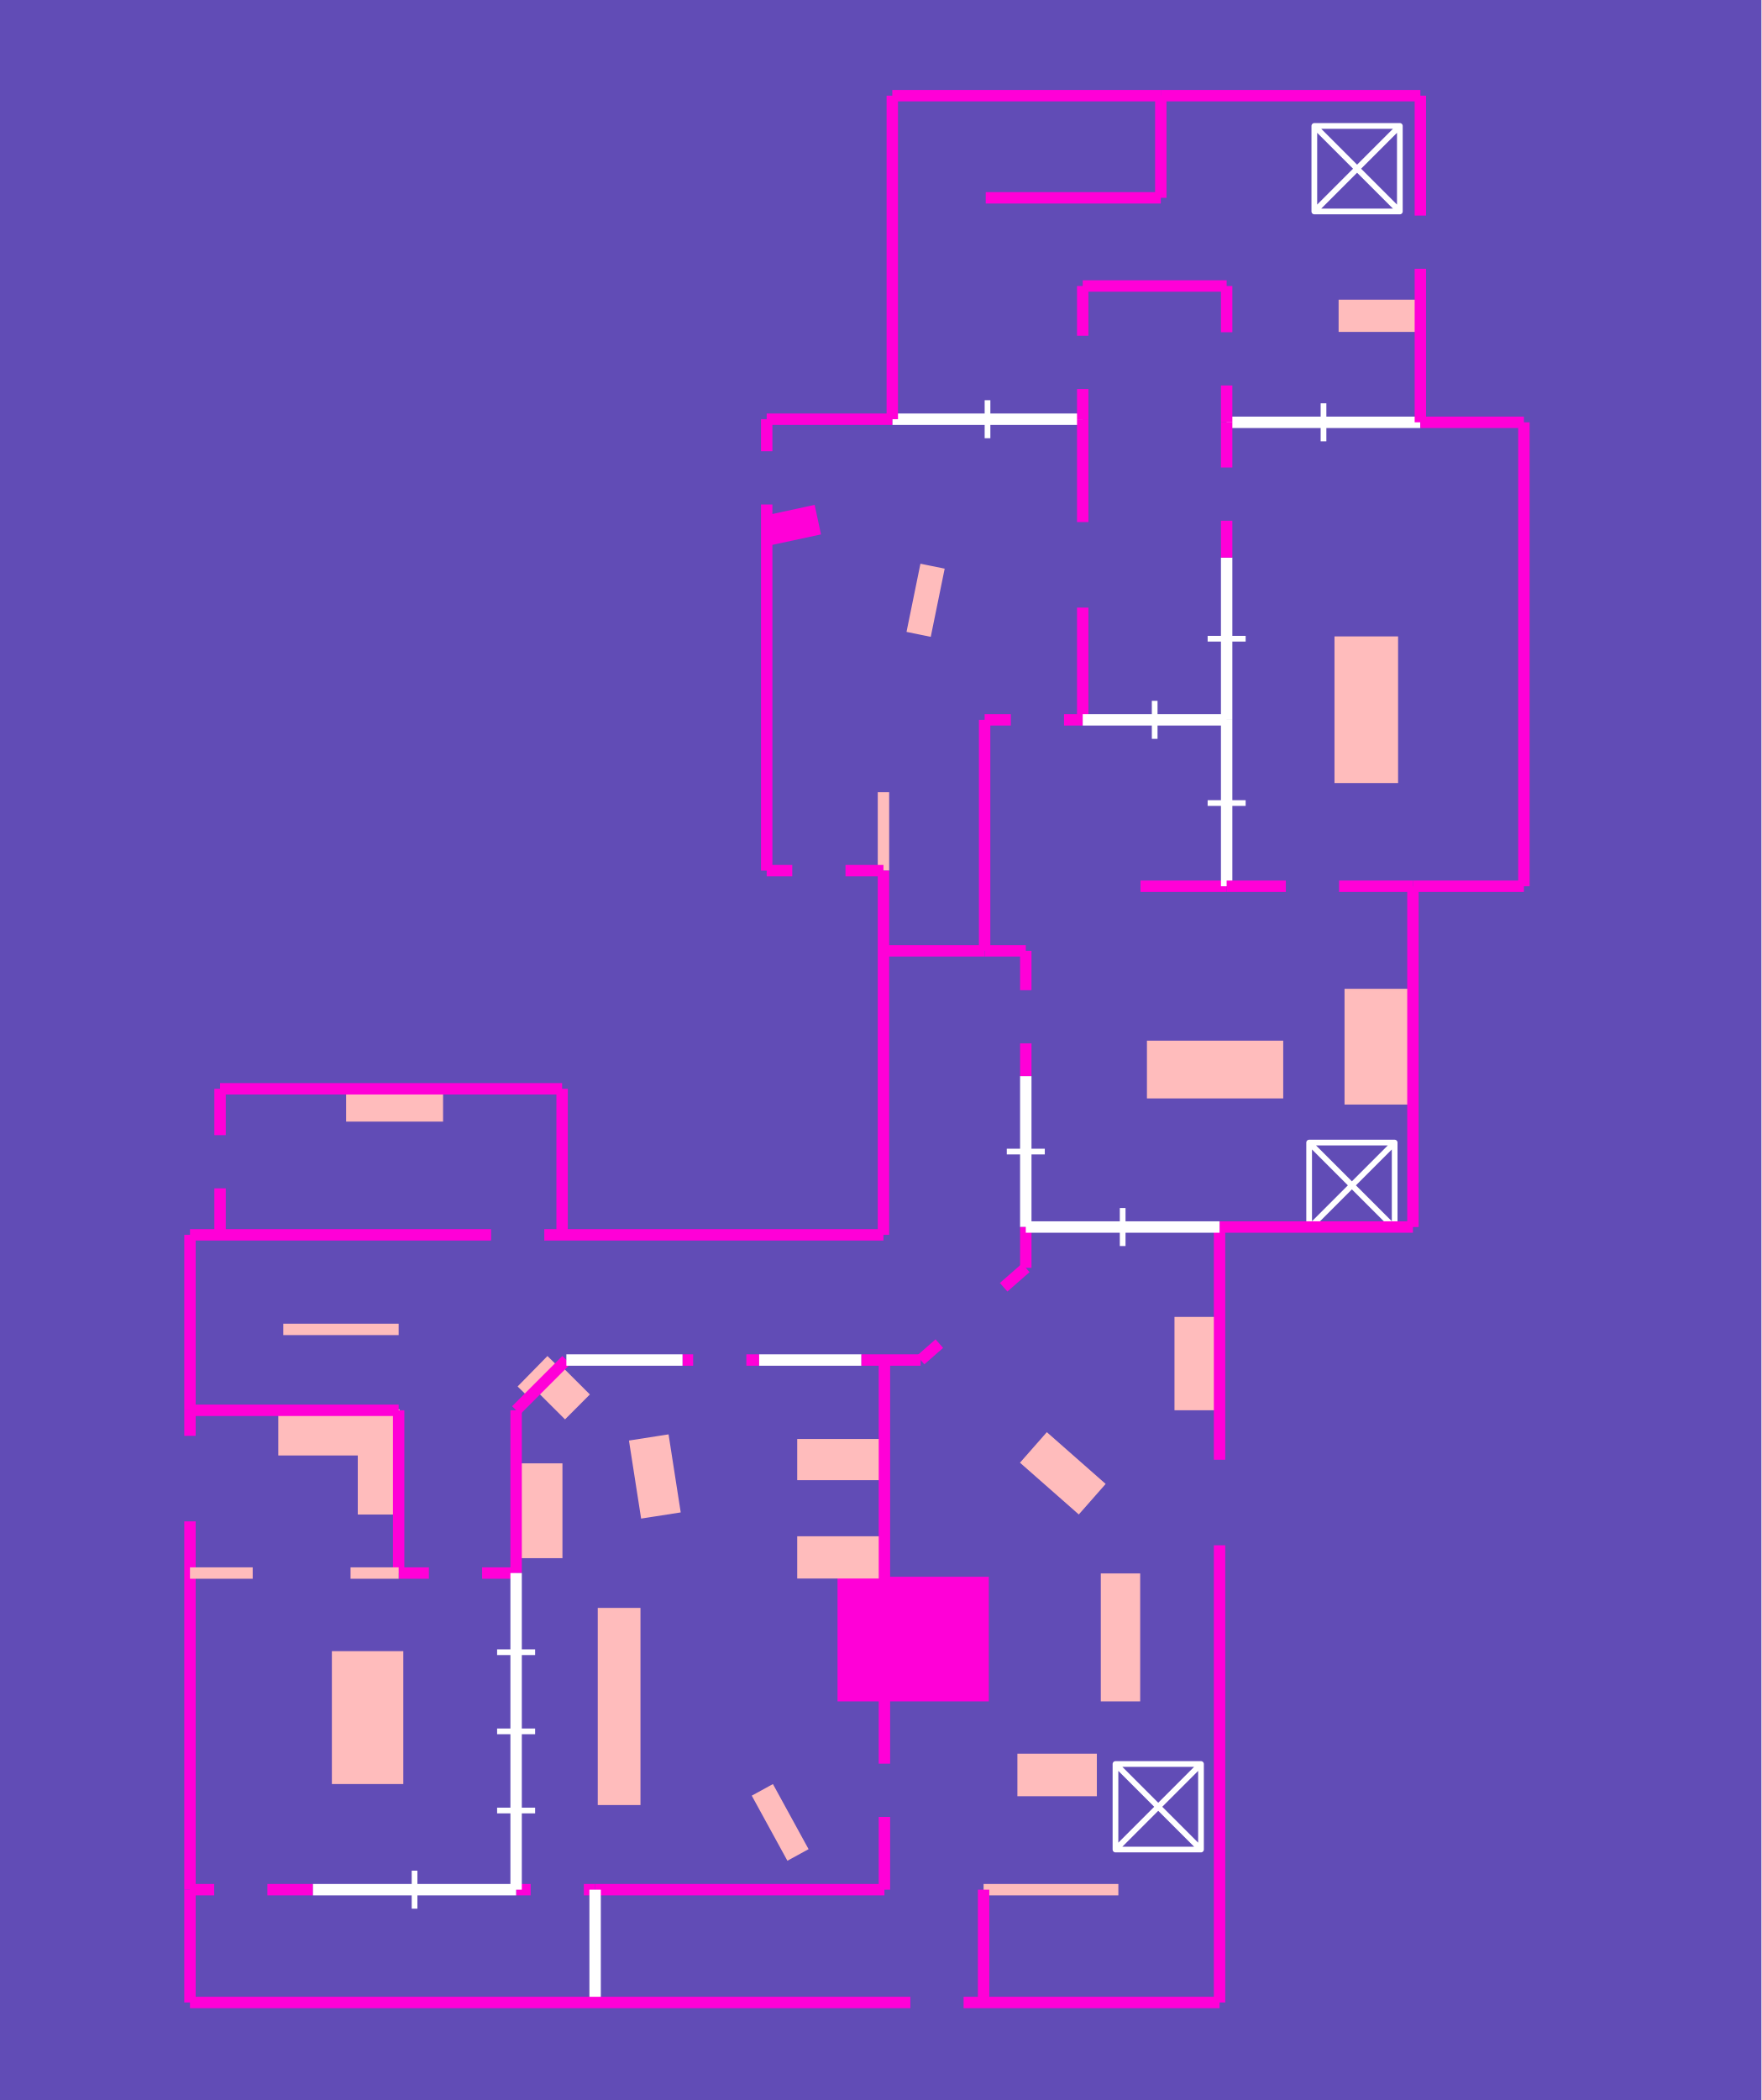
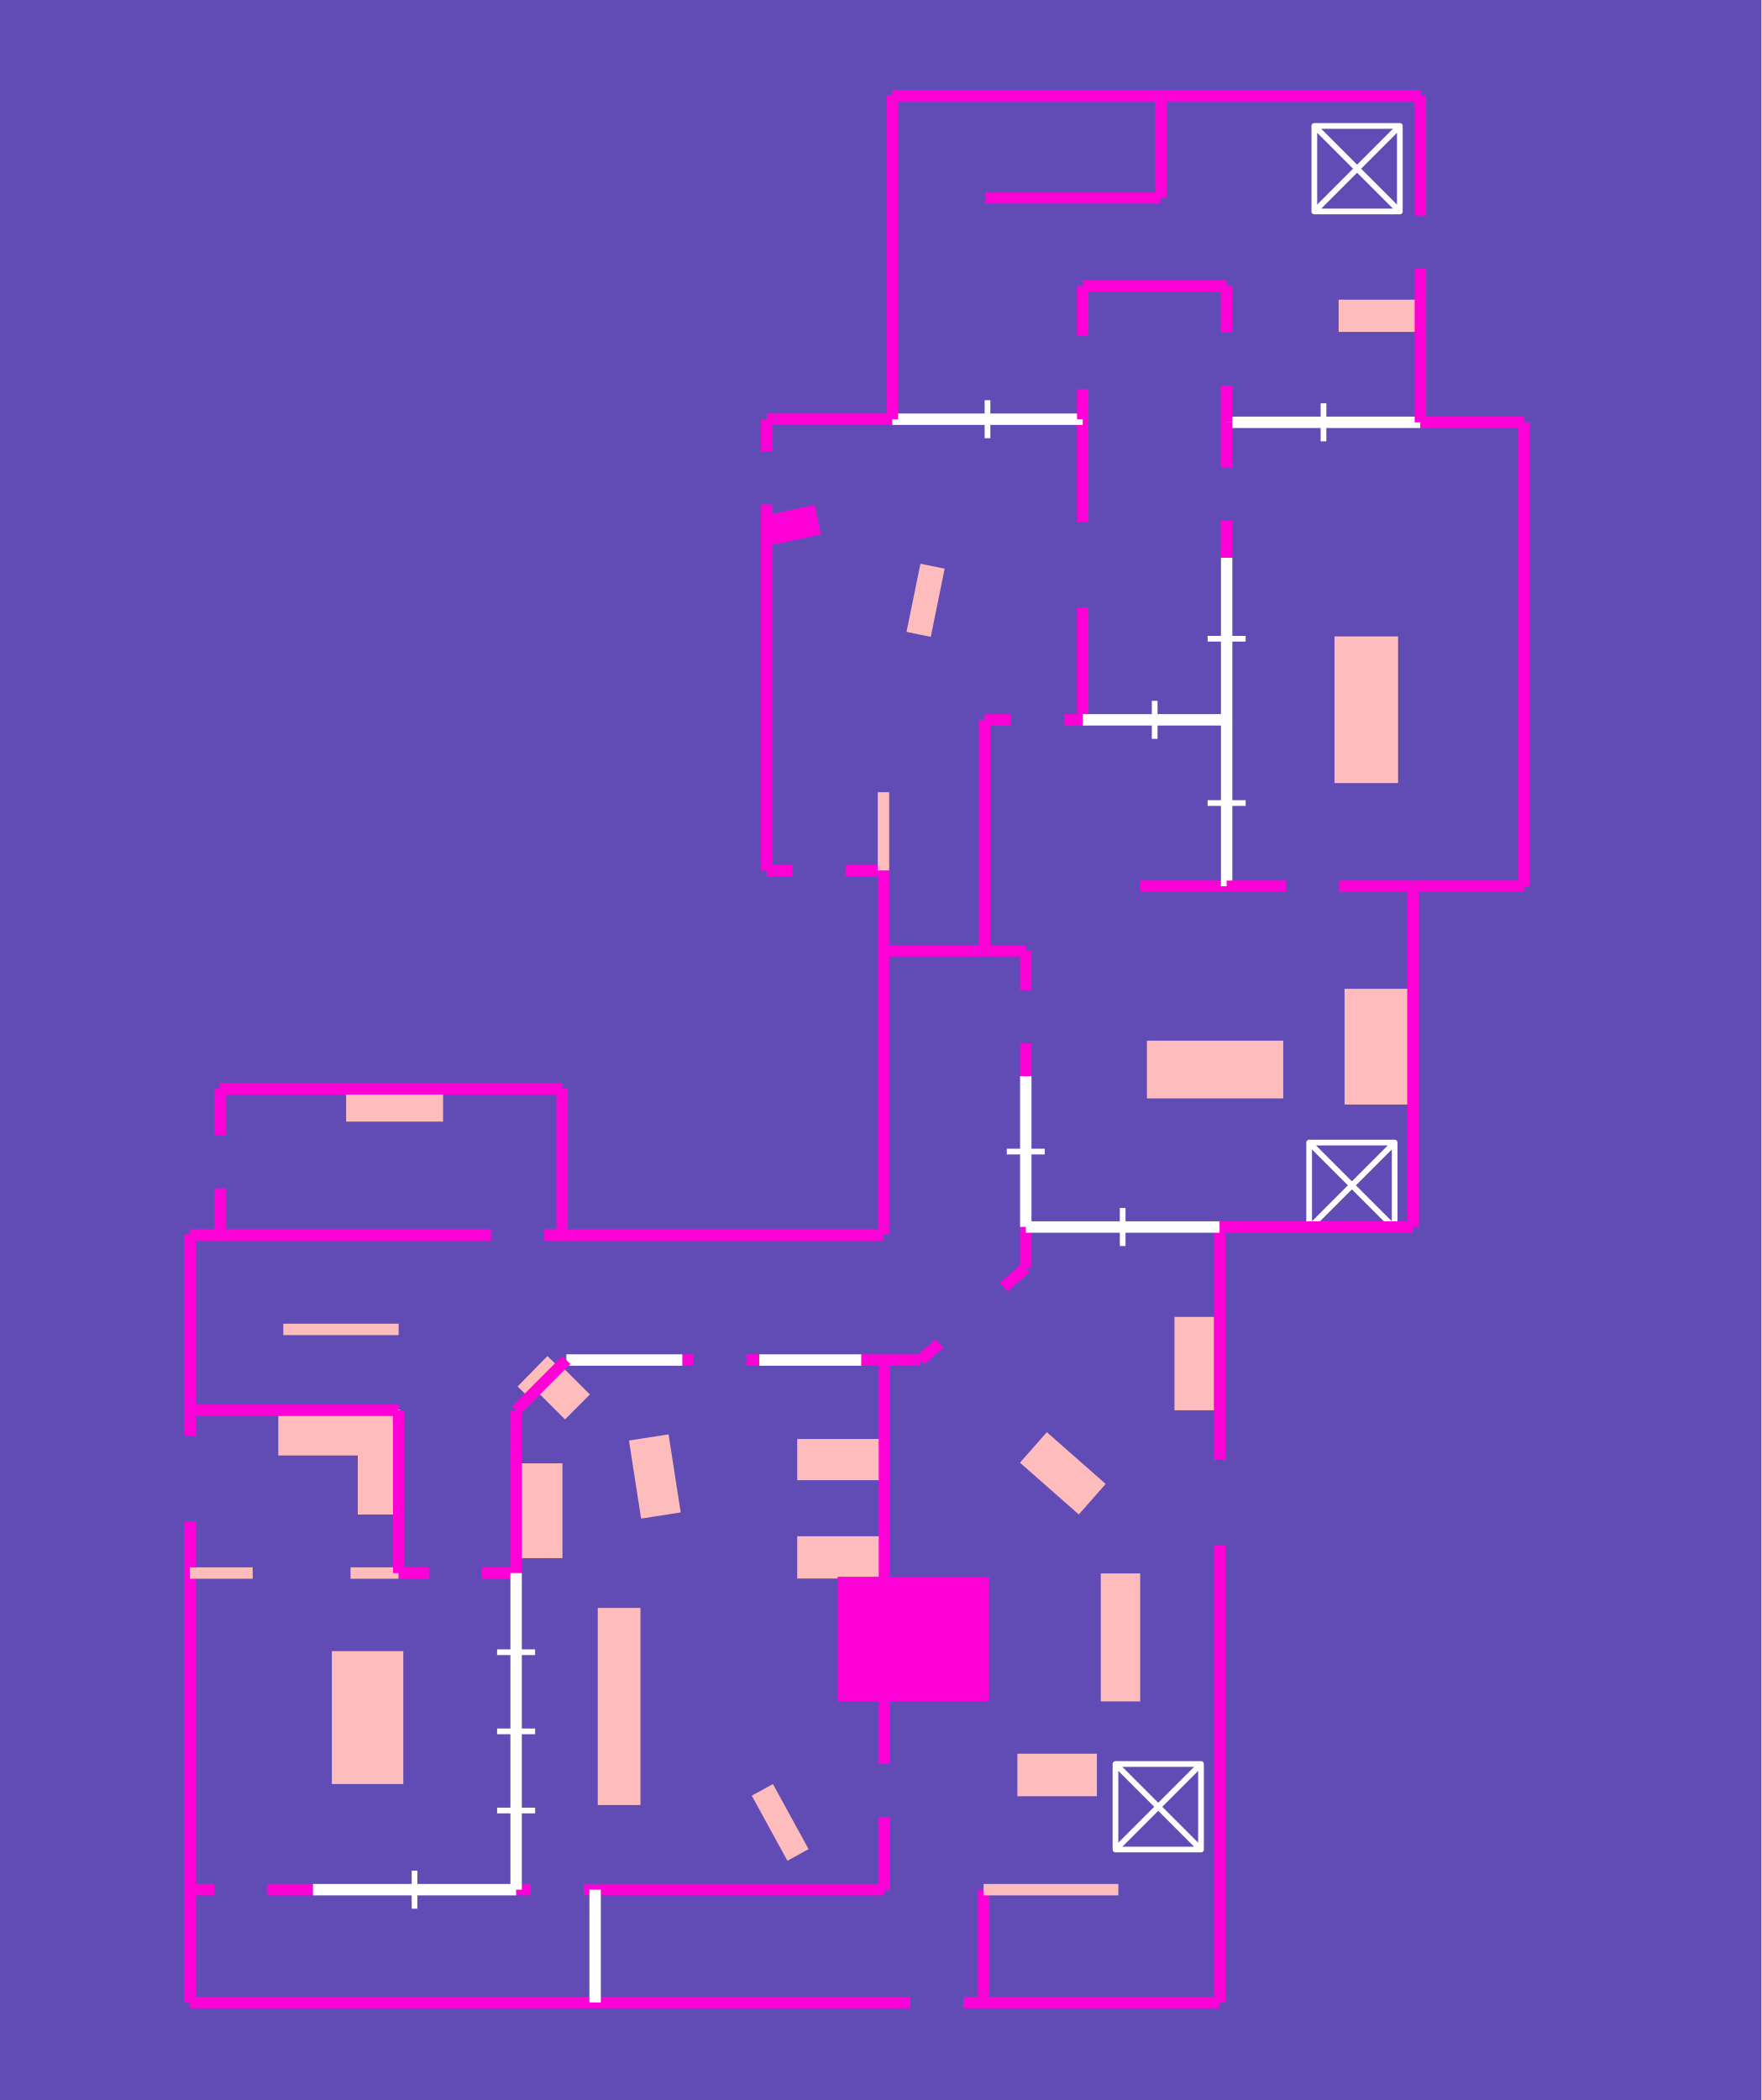
<svg xmlns="http://www.w3.org/2000/svg" viewBox="-335 -450 755 900">
  <rect fill="#614CB6" height="900" width="755" x="-335" y="-450" />
+   <path d="M153.363,-224.705 L137.23,-224.705 L137.23,-278.792 L153.363,-278.792 z" fill="#FFBCBC" stroke="#FFBCBC" stroke-width="0.75" transform="scale(1, -1)" />
+   <path d="M-48.735,-165.156 L-43.637,-197.865 L-59.873,-200.396 L-64.971,-167.687 z" fill="#FFBCBC" stroke="#FFBCBC" stroke-width="0.75" transform="scale(1, -1)" />
+   <path d="M16.474,221.258 L-3.791,216.892 L-6.358,228.805 L13.907,233.172 z" fill="#FF00D7" stroke="#FF00D7" stroke-width="0.75" transform="scale(1, -1)" />
+   <path d="M113.76,-164.312 L138.414,-186.004 L127.395,-198.528 L102.741,-176.836 z" fill="#FFBCBC" stroke="#FFBCBC" stroke-width="0.75" transform="scale(1, -1)" />
+   <path d="M134.791,-319.435 L101.48,-319.435 L101.48,-301.958 L134.791,-301.958 z" fill="#FFBCBC" stroke="#FFBCBC" stroke-width="0.75" transform="scale(1, -1)" />
+   <path d="M59.839,207.968 L69.493,205.996 L63.674,177.512 L54.02,179.484 z" fill="#FFBCBC" stroke="#FFBCBC" stroke-width="0.75" transform="scale(1, -1)" />
+   <path d="M263.912,176.877 L237.405,176.877 L237.405,114.785 L263.912,114.785 z" fill="#FFBCBC" stroke="#FFBCBC" stroke-width="0.75" transform="scale(1, -1)" />
+   <path d="M239.173,321.188 L273.839,321.188 L273.839,308.13 L239.173,308.13 z" fill="#FFBCBC" stroke="#FFBCBC" stroke-width="0.75" transform="scale(1, -1)" />
+   <path d="M-3.834,-315.107 L11.086,-342.349 L2.671,-346.958 L-12.25,-319.716 z" fill="#FFBCBC" stroke="#FFBCBC" stroke-width="0.75" transform="scale(1, -1)" />
+   <path d="M214.677,-20.38 L157.012,-20.38 L157.012,3.623 L214.677,3.623 z" fill="#FFBCBC" stroke="#FFBCBC" stroke-width="0.75" transform="scale(1, -1)" />
+   <path d="M7.101,-167.076 L44.11,-167.076 L44.11,-183.982 L7.101,-183.982 z" fill="#FFBCBC" stroke="#FFBCBC" stroke-width="0.75" transform="scale(1, -1)" />
+   <path d="M270.654,25.852 L241.715,25.852 L241.715,-23.004 L270.654,-23.004 z" fill="#FFBCBC" stroke="#FFBCBC" stroke-width="0.75" transform="scale(1, -1)" />
+   <path d="M-181.26,-198.71 L-164.12,-198.71 L-164.12,-154.414 L-181.26,-154.414 z" fill="#FFBCBC" stroke="#FFBCBC" stroke-width="0.75" transform="scale(1, -1)" />
+   <path d="M-192.366,-258.016 L-162.501,-258.016 L-162.501,-314.212 L-192.366,-314.212 z" fill="#FFBCBC" stroke="#FFBCBC" stroke-width="0.75" transform="scale(1, -1)" />
+   <path d="M-215.338,-173.402 L-164.12,-173.402 L-164.12,-154.414 L-215.338,-154.414 z" fill="#FFBCBC" stroke="#FFBCBC" stroke-width="0.75" transform="scale(1, -1)" />
+   <path d="M-78.399,-323.216 L-60.839,-323.216 L-60.839,-239.476 L-78.399,-239.476 z" fill="#FFBCBC" stroke="#FFBCBC" stroke-width="0.75" transform="scale(1, -1)" />
+   <path d="M-108.027,-148.673 L-112.594,-144.195 L-100.329,-131.685 L-95.761,-136.163 z" fill="#FFBCBC" stroke="#FFBCBC" stroke-width="0.75" transform="scale(1, -1)" />
+   <path d="M-145.454,-16.622 L-186.256,-16.622 L-186.256,-30.314 L-145.454,-30.314 z" fill="#FFBCBC" stroke="#FFBCBC" stroke-width="0.75" transform="scale(1, -1)" />
+   <path d="M-82.677,-147.626 L-92.803,-157.78 L-104.984,-145.631 L-94.858,-135.477 z" fill="#FFBCBC" stroke="#FFBCBC" stroke-width="0.75" transform="scale(1, -1)" />
  <path d="M187.761,-114.77 L168.814,-114.77 L168.814,-154.023 L187.761,-154.023 z" fill="#FFBCBC" stroke="#FFBCBC" stroke-width="0.75" transform="scale(1, -1)" />
-   <path d="M-181.26,-198.71 L-164.12,-198.71 L-164.12,-154.414 L-181.26,-154.414 z" fill="#FFBCBC" stroke="#FFBCBC" stroke-width="0.75" transform="scale(1, -1)" />
+   <path d="M7.101,-208.779 L44.11,-208.779 L44.11,-226.138 L7.101,-226.138 z" fill="#FFBCBC" stroke="#FFBCBC" stroke-width="0.75" transform="scale(1, -1)" />
+   <path d="M-113.767,-217.409 L-94.281,-217.409 L-94.281,-177.523 L-113.767,-177.523 z" fill="#FFBCBC" stroke="#FFBCBC" stroke-width="0.75" transform="scale(1, -1)" />
  <path d="M24.381,-226.138 L88.481,-226.138 L88.481,-278.792 L24.381,-278.792 z" fill="#FF00D7" stroke="#FF00D7" stroke-width="0.75" transform="scale(1, -1)" />
-   <path d="M-3.834,-315.107 L11.086,-342.349 L2.671,-346.958 L-12.25,-319.716 z" fill="#FFBCBC" stroke="#FFBCBC" stroke-width="0.75" transform="scale(1, -1)" />
-   <path d="M-145.454,-16.622 L-186.256,-16.622 L-186.256,-30.314 L-145.454,-30.314 z" fill="#FFBCBC" stroke="#FFBCBC" stroke-width="0.75" transform="scale(1, -1)" />
-   <path d="M263.912,176.877 L237.405,176.877 L237.405,114.785 L263.912,114.785 z" fill="#FFBCBC" stroke="#FFBCBC" stroke-width="0.75" transform="scale(1, -1)" />
-   <path d="M-108.027,-148.673 L-112.594,-144.195 L-100.329,-131.685 L-95.761,-136.163 z" fill="#FFBCBC" stroke="#FFBCBC" stroke-width="0.75" transform="scale(1, -1)" />
-   <path d="M16.474,221.258 L-3.791,216.892 L-6.358,228.805 L13.907,233.172 z" fill="#FF00D7" stroke="#FF00D7" stroke-width="0.75" transform="scale(1, -1)" />
-   <path d="M59.839,207.968 L69.493,205.996 L63.674,177.512 L54.02,179.484 z" fill="#FFBCBC" stroke="#FFBCBC" stroke-width="0.75" transform="scale(1, -1)" />
-   <path d="M7.101,-208.779 L44.11,-208.779 L44.11,-226.138 L7.101,-226.138 z" fill="#FFBCBC" stroke="#FFBCBC" stroke-width="0.75" transform="scale(1, -1)" />
-   <path d="M270.654,25.852 L241.715,25.852 L241.715,-23.004 L270.654,-23.004 z" fill="#FFBCBC" stroke="#FFBCBC" stroke-width="0.75" transform="scale(1, -1)" />
-   <path d="M-113.767,-217.409 L-94.281,-217.409 L-94.281,-177.523 L-113.767,-177.523 z" fill="#FFBCBC" stroke="#FFBCBC" stroke-width="0.75" transform="scale(1, -1)" />
-   <path d="M-82.677,-147.626 L-92.803,-157.78 L-104.984,-145.631 L-94.858,-135.477 z" fill="#FFBCBC" stroke="#FFBCBC" stroke-width="0.75" transform="scale(1, -1)" />
-   <path d="M7.101,-167.076 L44.11,-167.076 L44.11,-183.982 L7.101,-183.982 z" fill="#FFBCBC" stroke="#FFBCBC" stroke-width="0.75" transform="scale(1, -1)" />
-   <path d="M134.791,-319.435 L101.48,-319.435 L101.48,-301.958 L134.791,-301.958 z" fill="#FFBCBC" stroke="#FFBCBC" stroke-width="0.75" transform="scale(1, -1)" />
-   <path d="M-215.338,-173.402 L-164.12,-173.402 L-164.12,-154.414 L-215.338,-154.414 z" fill="#FFBCBC" stroke="#FFBCBC" stroke-width="0.75" transform="scale(1, -1)" />
-   <path d="M214.677,-20.38 L157.012,-20.38 L157.012,3.623 L214.677,3.623 z" fill="#FFBCBC" stroke="#FFBCBC" stroke-width="0.75" transform="scale(1, -1)" />
-   <path d="M-78.399,-323.216 L-60.839,-323.216 L-60.839,-239.476 L-78.399,-239.476 z" fill="#FFBCBC" stroke="#FFBCBC" stroke-width="0.75" transform="scale(1, -1)" />
-   <path d="M153.363,-224.705 L137.23,-224.705 L137.23,-278.792 L153.363,-278.792 z" fill="#FFBCBC" stroke="#FFBCBC" stroke-width="0.75" transform="scale(1, -1)" />
-   <path d="M113.76,-164.312 L138.414,-186.004 L127.395,-198.528 L102.741,-176.836 z" fill="#FFBCBC" stroke="#FFBCBC" stroke-width="0.75" transform="scale(1, -1)" />
-   <path d="M239.173,321.188 L273.839,321.188 L273.839,308.13 L239.173,308.13 z" fill="#FFBCBC" stroke="#FFBCBC" stroke-width="0.75" transform="scale(1, -1)" />
-   <path d="M-192.366,-258.016 L-162.501,-258.016 L-162.501,-314.212 L-192.366,-314.212 z" fill="#FFBCBC" stroke="#FFBCBC" stroke-width="0.75" transform="scale(1, -1)" />
-   <path d="M-48.735,-165.156 L-43.637,-197.865 L-59.873,-200.396 L-64.971,-167.687 z" fill="#FFBCBC" stroke="#FFBCBC" stroke-width="0.75" transform="scale(1, -1)" />
-   <path d="M143.147,-342.658 L179.807,-305.998 L143.147,-305.998 L179.807,-342.658 L143.147,-342.658 L143.147,-305.998 L179.807,-305.998 L179.807,-342.658 z" fill="none" stroke="#FFFFFF" stroke-linejoin="round" stroke-width="2.444" transform="scale(1, -1)" />
  <path d="M226.161,-76.337 L262.821,-39.677 L226.161,-39.677 L262.821,-76.337 L226.161,-76.337 L226.161,-39.677 L262.821,-39.677 L262.821,-76.337 z" fill="none" stroke="#FFFFFF" stroke-linejoin="round" stroke-width="2.444" transform="scale(1, -1)" />
  <path d="M228.385,359.372 L265.044,396.032 L228.385,396.032 L265.044,359.372 L228.385,359.372 L228.385,396.032 L265.044,396.032 L265.044,359.372 z" fill="none" stroke="#FFFFFF" stroke-linejoin="round" stroke-width="2.444" transform="scale(1, -1)" />
-   <path d="M47.482,270.339 L129.109,270.339 z" fill="none" stroke="#FFFFFF" stroke-width="4.888" transform="scale(1, -1)" />
-   <path d="M88.296,262.192 L88.296,278.485 z" fill="none" stroke="#FFFFFF" stroke-width="2.444" transform="scale(1, -1)" />
-   <path d="M273.839,409 L162.574,409 z" fill="none" stroke="#FF00D7" stroke-width="4.888" transform="scale(1, -1)" />
-   <path d="M-9.587,-132.871 L-15.076,-132.871 z" fill="none" stroke="#FF00D7" stroke-width="4.888" transform="scale(1, -1)" />
-   <path d="M-37.887,-132.871 L-42.444,-132.871 z" fill="none" stroke="#FF00D7" stroke-width="4.888" transform="scale(1, -1)" />
-   <path d="M270.654,-75.867 L270.654,70.174 z" fill="none" stroke="#FF00D7" stroke-width="4.888" transform="scale(1, -1)" />
-   <path d="M162.574,365.223 L162.574,409 z" fill="none" stroke="#FF00D7" stroke-width="4.888" transform="scale(1, -1)" />
-   <path d="M190.8,141.501 L190.8,211.027 z" fill="none" stroke="#FFFFFF" stroke-width="4.888" transform="scale(1, -1)" />
-   <path d="M198.946,176.264 L182.653,176.264 z" fill="none" stroke="#FFFFFF" stroke-width="2.444" transform="scale(1, -1)" />
-   <path d="M44.11,-359.859 L-79.903,-359.859 z" fill="none" stroke="#FF00D7" stroke-width="4.888" transform="scale(1, -1)" />
-   <path d="M318.221,70.174 L318.221,269.006 z" fill="none" stroke="#FF00D7" stroke-width="4.888" transform="scale(1, -1)" />
-   <path d="M-113.767,-224.165 L-128.345,-224.165 z" fill="none" stroke="#FF00D7" stroke-width="4.888" transform="scale(1, -1)" />
-   <path d="M-151.155,-224.165 L-164.12,-224.165 z" fill="none" stroke="#FF00D7" stroke-width="4.888" transform="scale(1, -1)" />
-   <path d="M-200.839,-359.859 L-220.379,-359.859 z" fill="none" stroke="#FF00D7" stroke-width="4.888" transform="scale(1, -1)" />
-   <path d="M-243.189,-359.859 L-253.567,-359.859 z" fill="none" stroke="#FF00D7" stroke-width="4.888" transform="scale(1, -1)" />
+   <path d="M143.147,-342.658 L179.807,-305.998 L143.147,-305.998 L179.807,-342.658 L143.147,-342.658 L143.147,-305.998 L179.807,-305.998 L179.807,-342.658 z" fill="none" stroke="#FFFFFF" stroke-linejoin="round" stroke-width="2.444" transform="scale(1, -1)" />
  <path d="M129.109,327.428 L190.8,327.428 z" fill="none" stroke="#FF00D7" stroke-width="4.888" transform="scale(1, -1)" />
  <path d="M-253.567,-154.414 L-253.567,-165.358 z" fill="none" stroke="#FF00D7" stroke-width="4.888" transform="scale(1, -1)" />
  <path d="M-253.567,-202.018 L-253.567,-359.859 z" fill="none" stroke="#FF00D7" stroke-width="4.888" transform="scale(1, -1)" />
-   <path d="M47.482,409 L47.482,270.339 z" fill="none" stroke="#FF00D7" stroke-width="4.888" transform="scale(1, -1)" />
-   <path d="M-164.12,-224.165 L-164.12,-154.414 z" fill="none" stroke="#FF00D7" stroke-width="4.888" transform="scale(1, -1)" />
-   <path d="M-94.047,-16.623 L-240.674,-16.623 z" fill="none" stroke="#FF00D7" stroke-width="4.888" transform="scale(1, -1)" />
-   <path d="M43.695,42.501 L87.058,42.501 z" fill="none" stroke="#FF00D7" stroke-width="4.888" transform="scale(1, -1)" />
+   <path d="M87.058,141.501 L98.288,141.501 z" fill="none" stroke="#FF00D7" stroke-width="4.888" transform="scale(1, -1)" />
+   <path d="M121.098,141.501 L129.109,141.501 z" fill="none" stroke="#FF00D7" stroke-width="4.888" transform="scale(1, -1)" />
+   <path d="M153.884,70.174 L190.8,70.174 z" fill="none" stroke="#FF00D7" stroke-width="4.888" transform="scale(1, -1)" />
+   <path d="M-6.358,270.339 L-6.358,256.605 z" fill="none" stroke="#FF00D7" stroke-width="4.888" transform="scale(1, -1)" />
+   <path d="M-6.358,233.795 L-6.358,76.864 z" fill="none" stroke="#FF00D7" stroke-width="4.888" transform="scale(1, -1)" />
+   <path d="M-9.587,-132.871 L34.251,-132.871 z" fill="none" stroke="#FFFFFF" stroke-width="4.888" transform="scale(1, -1)" />
+   <path d="M190.8,269.006 L273.839,269.006 z" fill="none" stroke="#FFFFFF" stroke-width="4.888" transform="scale(1, -1)" />
+   <path d="M232.32,260.86 L232.32,277.153 z" fill="none" stroke="#FFFFFF" stroke-width="2.444" transform="scale(1, -1)" />
+   <path d="M-92.225,-132.871 L-42.444,-132.871 z" fill="none" stroke="#FFFFFF" stroke-width="4.888" transform="scale(1, -1)" />
+   <path d="M86.614,-408.211 L86.614,-359.859 z" fill="none" stroke="#FF00D7" stroke-width="4.888" transform="scale(1, -1)" />
  <path d="M59.62,-132.871 L67.644,-125.839 z" fill="none" stroke="#FF00D7" stroke-width="4.888" transform="scale(1, -1)" />
  <path d="M95.214,-101.676 L104.703,-93.361 z" fill="none" stroke="#FF00D7" stroke-width="4.888" transform="scale(1, -1)" />
-   <path d="M187.761,-75.867 L270.654,-75.867 z" fill="none" stroke="#FF00D7" stroke-width="4.888" transform="scale(1, -1)" />
+   <path d="M-6.358,76.864 L4.607,76.864 z" fill="none" stroke="#FF00D7" stroke-width="4.888" transform="scale(1, -1)" />
+   <path d="M27.418,76.864 L43.695,76.864 z" fill="none" stroke="#FF00D7" stroke-width="4.888" transform="scale(1, -1)" />
+   <path d="M-113.767,-154.414 L-113.767,-224.165 z" fill="none" stroke="#FF00D7" stroke-width="4.888" transform="scale(1, -1)" />
+   <path d="M-253.567,-408.211 L55.233,-408.211 z" fill="none" stroke="#FF00D7" stroke-width="4.888" transform="scale(1, -1)" />
+   <path d="M78.043,-408.211 L187.761,-408.211 z" fill="none" stroke="#FF00D7" stroke-width="4.888" transform="scale(1, -1)" />
+   <path d="M187.761,-408.211 L187.761,-212.263 z" fill="none" stroke="#FF00D7" stroke-width="4.888" transform="scale(1, -1)" />
+   <path d="M187.761,-175.604 L187.761,-75.867 z" fill="none" stroke="#FF00D7" stroke-width="4.888" transform="scale(1, -1)" />
+   <path d="M-253.567,-79.217 L-253.567,-154.414 z" fill="none" stroke="#FF00D7" stroke-width="4.888" transform="scale(1, -1)" />
+   <path d="M43.695,42.501 L87.058,42.501 z" fill="none" stroke="#FF00D7" stroke-width="4.888" transform="scale(1, -1)" />
+   <path d="M-184.737,-224.165 L-164.12,-224.165 z" fill="none" stroke="#FFBCBC" stroke-width="4.888" transform="scale(1, -1)" />
+   <path d="M87.058,141.501 L87.058,42.501 z" fill="none" stroke="#FF00D7" stroke-width="4.888" transform="scale(1, -1)" />
+   <path d="M-253.567,-359.859 L-253.567,-408.211 z" fill="none" stroke="#FF00D7" stroke-width="4.888" transform="scale(1, -1)" />
+   <path d="M273.839,269.006 L273.839,334.807 z" fill="none" stroke="#FF00D7" stroke-width="4.888" transform="scale(1, -1)" />
+   <path d="M273.839,357.617 L273.839,409 z" fill="none" stroke="#FF00D7" stroke-width="4.888" transform="scale(1, -1)" />
+   <path d="M43.695,110.48 L43.695,76.864 z" fill="none" stroke="#FFBCBC" stroke-width="4.888" transform="scale(1, -1)" />
+   <path d="M-253.567,-224.165 L-226.681,-224.165 z" fill="none" stroke="#FFBCBC" stroke-width="4.888" transform="scale(1, -1)" />
+   <path d="M104.703,-11.194 L104.703,-75.867 z" fill="none" stroke="#FFFFFF" stroke-width="4.888" transform="scale(1, -1)" />
+   <path d="M96.556,-43.531 L112.849,-43.531 z" fill="none" stroke="#FFFFFF" stroke-width="2.444" transform="scale(1, -1)" />
+   <path d="M-200.839,-359.859 L-220.379,-359.859 z" fill="none" stroke="#FF00D7" stroke-width="4.888" transform="scale(1, -1)" />
+   <path d="M-243.189,-359.859 L-253.567,-359.859 z" fill="none" stroke="#FF00D7" stroke-width="4.888" transform="scale(1, -1)" />
+   <path d="M190.8,70.174 L190.8,141.501 z" fill="none" stroke="#FFFFFF" stroke-width="4.888" transform="scale(1, -1)" />
+   <path d="M198.946,105.838 L182.653,105.838 z" fill="none" stroke="#FFFFFF" stroke-width="2.444" transform="scale(1, -1)" />
+   <path d="M273.839,409 L162.574,409 z" fill="none" stroke="#FF00D7" stroke-width="4.888" transform="scale(1, -1)" />
+   <path d="M104.703,-93.361 L104.703,-75.867 z" fill="none" stroke="#FF00D7" stroke-width="4.888" transform="scale(1, -1)" />
  <path d="M-79.903,-359.859 L-84.732,-359.859 z" fill="none" stroke="#FF00D7" stroke-width="4.888" transform="scale(1, -1)" />
  <path d="M-107.543,-359.859 L-113.767,-359.859 z" fill="none" stroke="#FF00D7" stroke-width="4.888" transform="scale(1, -1)" />
-   <path d="M-79.903,-359.859 L-79.903,-408.211 z" fill="none" stroke="#FFFFFF" stroke-width="4.888" transform="scale(1, -1)" />
-   <path d="M-200.839,-359.859 L-113.767,-359.859 z" fill="none" stroke="#FFFFFF" stroke-width="4.888" transform="scale(1, -1)" />
-   <path d="M-157.303,-368.005 L-157.303,-351.712 z" fill="none" stroke="#FFFFFF" stroke-width="2.444" transform="scale(1, -1)" />
-   <path d="M190.8,269.006 L273.839,269.006 z" fill="none" stroke="#FFFFFF" stroke-width="4.888" transform="scale(1, -1)" />
-   <path d="M232.32,260.86 L232.32,277.153 z" fill="none" stroke="#FFFFFF" stroke-width="2.444" transform="scale(1, -1)" />
-   <path d="M43.695,-79.217 L-101.686,-79.217 z" fill="none" stroke="#FF00D7" stroke-width="4.888" transform="scale(1, -1)" />
-   <path d="M-124.496,-79.217 L-253.567,-79.217 z" fill="none" stroke="#FF00D7" stroke-width="4.888" transform="scale(1, -1)" />
-   <path d="M-253.567,-224.165 L-226.681,-224.165 z" fill="none" stroke="#FFBCBC" stroke-width="4.888" transform="scale(1, -1)" />
-   <path d="M162.574,409 L47.482,409 z" fill="none" stroke="#FF00D7" stroke-width="4.888" transform="scale(1, -1)" />
-   <path d="M-92.225,-132.871 L-113.767,-154.414 z" fill="none" stroke="#FF00D7" stroke-width="4.888" transform="scale(1, -1)" />
-   <path d="M144.384,-359.859 L86.614,-359.859 z" fill="none" stroke="#FFBCBC" stroke-width="4.888" transform="scale(1, -1)" />
-   <path d="M153.884,70.174 L190.8,70.174 z" fill="none" stroke="#FF00D7" stroke-width="4.888" transform="scale(1, -1)" />
-   <path d="M129.109,327.428 L129.109,306.099 z" fill="none" stroke="#FF00D7" stroke-width="4.888" transform="scale(1, -1)" />
-   <path d="M129.109,283.289 L129.109,270.339 z" fill="none" stroke="#FF00D7" stroke-width="4.888" transform="scale(1, -1)" />
-   <path d="M104.703,-11.194 L104.703,-75.867 z" fill="none" stroke="#FFFFFF" stroke-width="4.888" transform="scale(1, -1)" />
-   <path d="M96.556,-43.531 L112.849,-43.531 z" fill="none" stroke="#FFFFFF" stroke-width="2.444" transform="scale(1, -1)" />
-   <path d="M87.058,141.501 L98.288,141.501 z" fill="none" stroke="#FF00D7" stroke-width="4.888" transform="scale(1, -1)" />
-   <path d="M121.098,141.501 L129.109,141.501 z" fill="none" stroke="#FF00D7" stroke-width="4.888" transform="scale(1, -1)" />
-   <path d="M104.703,-11.194 L104.703,2.828 z" fill="none" stroke="#FF00D7" stroke-width="4.888" transform="scale(1, -1)" />
-   <path d="M104.703,25.638 L104.703,42.501 z" fill="none" stroke="#FF00D7" stroke-width="4.888" transform="scale(1, -1)" />
-   <path d="M-184.737,-224.165 L-164.12,-224.165 z" fill="none" stroke="#FFBCBC" stroke-width="4.888" transform="scale(1, -1)" />
-   <path d="M43.695,110.48 L43.695,76.864 z" fill="none" stroke="#FFBCBC" stroke-width="4.888" transform="scale(1, -1)" />
-   <path d="M104.703,-93.361 L104.703,-75.867 z" fill="none" stroke="#FF00D7" stroke-width="4.888" transform="scale(1, -1)" />
-   <path d="M87.058,42.501 L104.703,42.501 z" fill="none" stroke="#FF00D7" stroke-width="4.888" transform="scale(1, -1)" />
-   <path d="M273.839,269.006 L273.839,334.807 z" fill="none" stroke="#FF00D7" stroke-width="4.888" transform="scale(1, -1)" />
-   <path d="M273.839,357.617 L273.839,409 z" fill="none" stroke="#FF00D7" stroke-width="4.888" transform="scale(1, -1)" />
-   <path d="M87.058,141.501 L87.058,42.501 z" fill="none" stroke="#FF00D7" stroke-width="4.888" transform="scale(1, -1)" />
-   <path d="M-9.587,-132.871 L34.251,-132.871 z" fill="none" stroke="#FFFFFF" stroke-width="4.888" transform="scale(1, -1)" />
-   <path d="M-253.567,-79.217 L-253.567,-154.414 z" fill="none" stroke="#FF00D7" stroke-width="4.888" transform="scale(1, -1)" />
-   <path d="M44.11,-359.859 L44.11,-328.677 z" fill="none" stroke="#FF00D7" stroke-width="4.888" transform="scale(1, -1)" />
-   <path d="M44.11,-305.866 L44.11,-132.871 z" fill="none" stroke="#FF00D7" stroke-width="4.888" transform="scale(1, -1)" />
-   <path d="M86.614,-408.211 L86.614,-359.859 z" fill="none" stroke="#FF00D7" stroke-width="4.888" transform="scale(1, -1)" />
-   <path d="M190.8,70.174 L190.8,141.501 z" fill="none" stroke="#FFFFFF" stroke-width="4.888" transform="scale(1, -1)" />
-   <path d="M198.946,105.838 L182.653,105.838 z" fill="none" stroke="#FFFFFF" stroke-width="2.444" transform="scale(1, -1)" />
-   <path d="M-6.358,270.339 L-6.358,256.605 z" fill="none" stroke="#FF00D7" stroke-width="4.888" transform="scale(1, -1)" />
-   <path d="M-6.358,233.795 L-6.358,76.864 z" fill="none" stroke="#FF00D7" stroke-width="4.888" transform="scale(1, -1)" />
-   <path d="M318.221,269.006 L273.839,269.006 z" fill="none" stroke="#FF00D7" stroke-width="4.888" transform="scale(1, -1)" />
-   <path d="M-253.567,-408.211 L55.233,-408.211 z" fill="none" stroke="#FF00D7" stroke-width="4.888" transform="scale(1, -1)" />
-   <path d="M78.043,-408.211 L187.761,-408.211 z" fill="none" stroke="#FF00D7" stroke-width="4.888" transform="scale(1, -1)" />
-   <path d="M190.8,327.428 L190.8,307.61 z" fill="none" stroke="#FF00D7" stroke-width="4.888" transform="scale(1, -1)" />
-   <path d="M190.8,284.8 L190.8,269.006 z" fill="none" stroke="#FF00D7" stroke-width="4.888" transform="scale(1, -1)" />
-   <path d="M-240.674,-16.623 L-240.674,-36.486 z" fill="none" stroke="#FF00D7" stroke-width="4.888" transform="scale(1, -1)" />
-   <path d="M-240.674,-59.296 L-240.674,-79.217 z" fill="none" stroke="#FF00D7" stroke-width="4.888" transform="scale(1, -1)" />
-   <path d="M59.62,-132.871 L34.251,-132.871 z" fill="none" stroke="#FF00D7" stroke-width="4.888" transform="scale(1, -1)" />
-   <path d="M-113.767,-154.414 L-113.767,-224.165 z" fill="none" stroke="#FF00D7" stroke-width="4.888" transform="scale(1, -1)" />
-   <path d="M-6.358,76.864 L4.607,76.864 z" fill="none" stroke="#FF00D7" stroke-width="4.888" transform="scale(1, -1)" />
-   <path d="M27.418,76.864 L43.695,76.864 z" fill="none" stroke="#FF00D7" stroke-width="4.888" transform="scale(1, -1)" />
-   <path d="M87.529,365.223 L162.574,365.223 z" fill="none" stroke="#FF00D7" stroke-width="4.888" transform="scale(1, -1)" />
-   <path d="M-253.567,-359.859 L-253.567,-408.211 z" fill="none" stroke="#FF00D7" stroke-width="4.888" transform="scale(1, -1)" />
-   <path d="M190.8,70.174 L216.17,70.174 z" fill="none" stroke="#FF00D7" stroke-width="4.888" transform="scale(1, -1)" />
-   <path d="M238.981,70.174 L270.654,70.174 z" fill="none" stroke="#FF00D7" stroke-width="4.888" transform="scale(1, -1)" />
-   <path d="M187.761,-408.211 L187.761,-212.263 z" fill="none" stroke="#FF00D7" stroke-width="4.888" transform="scale(1, -1)" />
-   <path d="M187.761,-175.604 L187.761,-75.867 z" fill="none" stroke="#FF00D7" stroke-width="4.888" transform="scale(1, -1)" />
-   <path d="M129.109,141.501 L129.109,189.597 z" fill="none" stroke="#FF00D7" stroke-width="4.888" transform="scale(1, -1)" />
-   <path d="M129.109,226.256 L129.109,270.339 z" fill="none" stroke="#FF00D7" stroke-width="4.888" transform="scale(1, -1)" />
-   <path d="M104.703,-75.867 L187.761,-75.867 z" fill="none" stroke="#FFFFFF" stroke-width="4.888" transform="scale(1, -1)" />
-   <path d="M146.232,-84.014 L146.232,-67.721 z" fill="none" stroke="#FFFFFF" stroke-width="2.444" transform="scale(1, -1)" />
+   <path d="M-113.767,-224.165 L-128.345,-224.165 z" fill="none" stroke="#FF00D7" stroke-width="4.888" transform="scale(1, -1)" />
+   <path d="M-151.155,-224.165 L-164.12,-224.165 z" fill="none" stroke="#FF00D7" stroke-width="4.888" transform="scale(1, -1)" />
  <path d="M-113.767,-359.859 L-113.767,-224.165 z" fill="none" stroke="#FFFFFF" stroke-width="4.888" transform="scale(1, -1)" />
  <path d="M-105.621,-325.935 L-121.914,-325.935 z" fill="none" stroke="#FFFFFF" stroke-width="2.444" transform="scale(1, -1)" />
  <path d="M-105.621,-292.012 L-121.914,-292.012 z" fill="none" stroke="#FFFFFF" stroke-width="2.444" transform="scale(1, -1)" />
  <path d="M-105.621,-258.089 L-121.914,-258.089 z" fill="none" stroke="#FFFFFF" stroke-width="2.444" transform="scale(1, -1)" />
-   <path d="M-94.047,-79.217 L-94.047,-16.623 z" fill="none" stroke="#FF00D7" stroke-width="4.888" transform="scale(1, -1)" />
+   <path d="M-164.12,-224.165 L-164.12,-154.414 z" fill="none" stroke="#FF00D7" stroke-width="4.888" transform="scale(1, -1)" />
+   <path d="M129.109,141.501 L129.109,189.597 z" fill="none" stroke="#FF00D7" stroke-width="4.888" transform="scale(1, -1)" />
+   <path d="M129.109,226.256 L129.109,270.339 z" fill="none" stroke="#FF00D7" stroke-width="4.888" transform="scale(1, -1)" />
+   <path d="M-92.225,-132.871 L-113.767,-154.414 z" fill="none" stroke="#FF00D7" stroke-width="4.888" transform="scale(1, -1)" />
+   <path d="M190.8,141.501 L190.8,211.027 z" fill="none" stroke="#FFFFFF" stroke-width="4.888" transform="scale(1, -1)" />
+   <path d="M198.946,176.264 L182.653,176.264 z" fill="none" stroke="#FFFFFF" stroke-width="2.444" transform="scale(1, -1)" />
+   <path d="M-9.587,-132.871 L-15.076,-132.871 z" fill="none" stroke="#FF00D7" stroke-width="4.888" transform="scale(1, -1)" />
+   <path d="M-37.887,-132.871 L-42.444,-132.871 z" fill="none" stroke="#FF00D7" stroke-width="4.888" transform="scale(1, -1)" />
+   <path d="M-200.839,-359.859 L-113.767,-359.859 z" fill="none" stroke="#FFFFFF" stroke-width="4.888" transform="scale(1, -1)" />
+   <path d="M-157.303,-368.005 L-157.303,-351.712 z" fill="none" stroke="#FFFFFF" stroke-width="2.444" transform="scale(1, -1)" />
+   <path d="M-94.047,-16.623 L-240.674,-16.623 z" fill="none" stroke="#FF00D7" stroke-width="4.888" transform="scale(1, -1)" />
+   <path d="M144.384,-359.859 L86.614,-359.859 z" fill="none" stroke="#FFBCBC" stroke-width="4.888" transform="scale(1, -1)" />
+   <path d="M44.11,-359.859 L-79.903,-359.859 z" fill="none" stroke="#FF00D7" stroke-width="4.888" transform="scale(1, -1)" />
+   <path d="M47.482,270.339 L-6.358,270.339 z" fill="none" stroke="#FF00D7" stroke-width="4.888" transform="scale(1, -1)" />
+   <path d="M187.761,-75.867 L270.654,-75.867 z" fill="none" stroke="#FF00D7" stroke-width="4.888" transform="scale(1, -1)" />
  <path d="M190.8,269.006 L190.8,249.644 z" fill="none" stroke="#FF00D7" stroke-width="4.888" transform="scale(1, -1)" />
  <path d="M190.8,226.834 L190.8,211.027 z" fill="none" stroke="#FF00D7" stroke-width="4.888" transform="scale(1, -1)" />
+   <path d="M162.574,365.223 L162.574,409 z" fill="none" stroke="#FF00D7" stroke-width="4.888" transform="scale(1, -1)" />
+   <path d="M59.62,-132.871 L34.251,-132.871 z" fill="none" stroke="#FF00D7" stroke-width="4.888" transform="scale(1, -1)" />
+   <path d="M47.482,270.339 L129.109,270.339 z" fill="none" stroke="#FFFFFF" stroke-width="4.888" transform="scale(1, -1)" />
+   <path d="M88.296,262.192 L88.296,278.485 z" fill="none" stroke="#FFFFFF" stroke-width="2.444" transform="scale(1, -1)" />
+   <path d="M129.109,327.428 L129.109,306.099 z" fill="none" stroke="#FF00D7" stroke-width="4.888" transform="scale(1, -1)" />
+   <path d="M129.109,283.289 L129.109,270.339 z" fill="none" stroke="#FF00D7" stroke-width="4.888" transform="scale(1, -1)" />
+   <path d="M-164.12,-119.742 L-213.57,-119.742 z" fill="none" stroke="#FFBCBC" stroke-width="4.888" transform="scale(1, -1)" />
+   <path d="M-240.674,-16.623 L-240.674,-36.486 z" fill="none" stroke="#FF00D7" stroke-width="4.888" transform="scale(1, -1)" />
+   <path d="M-240.674,-59.296 L-240.674,-79.217 z" fill="none" stroke="#FF00D7" stroke-width="4.888" transform="scale(1, -1)" />
+   <path d="M270.654,70.174 L318.221,70.174 z" fill="none" stroke="#FF00D7" stroke-width="4.888" transform="scale(1, -1)" />
+   <path d="M87.058,42.501 L104.703,42.501 z" fill="none" stroke="#FF00D7" stroke-width="4.888" transform="scale(1, -1)" />
+   <path d="M44.11,-359.859 L44.11,-328.677 z" fill="none" stroke="#FF00D7" stroke-width="4.888" transform="scale(1, -1)" />
+   <path d="M44.11,-305.866 L44.11,-132.871 z" fill="none" stroke="#FF00D7" stroke-width="4.888" transform="scale(1, -1)" />
+   <path d="M43.695,-79.217 L43.695,76.864 z" fill="none" stroke="#FF00D7" stroke-width="4.888" transform="scale(1, -1)" />
+   <path d="M190.8,327.428 L190.8,307.61 z" fill="none" stroke="#FF00D7" stroke-width="4.888" transform="scale(1, -1)" />
+   <path d="M190.8,284.8 L190.8,269.006 z" fill="none" stroke="#FF00D7" stroke-width="4.888" transform="scale(1, -1)" />
+   <path d="M87.529,365.223 L162.574,365.223 z" fill="none" stroke="#FF00D7" stroke-width="4.888" transform="scale(1, -1)" />
+   <path d="M47.482,409 L47.482,270.339 z" fill="none" stroke="#FF00D7" stroke-width="4.888" transform="scale(1, -1)" />
+   <path d="M270.654,-75.867 L270.654,70.174 z" fill="none" stroke="#FF00D7" stroke-width="4.888" transform="scale(1, -1)" />
+   <path d="M43.695,-79.217 L-101.686,-79.217 z" fill="none" stroke="#FF00D7" stroke-width="4.888" transform="scale(1, -1)" />
+   <path d="M-124.496,-79.217 L-253.567,-79.217 z" fill="none" stroke="#FF00D7" stroke-width="4.888" transform="scale(1, -1)" />
+   <path d="M-94.047,-79.217 L-94.047,-16.623 z" fill="none" stroke="#FF00D7" stroke-width="4.888" transform="scale(1, -1)" />
+   <path d="M190.8,70.174 L216.17,70.174 z" fill="none" stroke="#FF00D7" stroke-width="4.888" transform="scale(1, -1)" />
+   <path d="M238.981,70.174 L270.654,70.174 z" fill="none" stroke="#FF00D7" stroke-width="4.888" transform="scale(1, -1)" />
  <path d="M190.8,141.501 L129.109,141.501 z" fill="none" stroke="#FFFFFF" stroke-width="4.888" transform="scale(1, -1)" />
  <path d="M159.955,149.647 L159.955,133.354 z" fill="none" stroke="#FFFFFF" stroke-width="2.444" transform="scale(1, -1)" />
-   <path d="M47.482,270.339 L-6.358,270.339 z" fill="none" stroke="#FF00D7" stroke-width="4.888" transform="scale(1, -1)" />
-   <path d="M270.654,70.174 L318.221,70.174 z" fill="none" stroke="#FF00D7" stroke-width="4.888" transform="scale(1, -1)" />
-   <path d="M-92.225,-132.871 L-42.444,-132.871 z" fill="none" stroke="#FFFFFF" stroke-width="4.888" transform="scale(1, -1)" />
-   <path d="M-164.12,-119.742 L-213.57,-119.742 z" fill="none" stroke="#FFBCBC" stroke-width="4.888" transform="scale(1, -1)" />
-   <path d="M43.695,-79.217 L43.695,76.864 z" fill="none" stroke="#FF00D7" stroke-width="4.888" transform="scale(1, -1)" />
+   <path d="M104.703,-75.867 L187.761,-75.867 z" fill="none" stroke="#FFFFFF" stroke-width="4.888" transform="scale(1, -1)" />
+   <path d="M146.232,-84.014 L146.232,-67.721 z" fill="none" stroke="#FFFFFF" stroke-width="2.444" transform="scale(1, -1)" />
+   <path d="M-79.903,-359.859 L-79.903,-408.211 z" fill="none" stroke="#FFFFFF" stroke-width="4.888" transform="scale(1, -1)" />
+   <path d="M318.221,70.174 L318.221,269.006 z" fill="none" stroke="#FF00D7" stroke-width="4.888" transform="scale(1, -1)" />
  <path d="M-164.12,-154.414 L-253.567,-154.414 z" fill="none" stroke="#FF00D7" stroke-width="4.888" transform="scale(1, -1)" />
+   <path d="M318.221,269.006 L273.839,269.006 z" fill="none" stroke="#FF00D7" stroke-width="4.888" transform="scale(1, -1)" />
+   <path d="M104.703,-11.194 L104.703,2.828 z" fill="none" stroke="#FF00D7" stroke-width="4.888" transform="scale(1, -1)" />
+   <path d="M104.703,25.638 L104.703,42.501 z" fill="none" stroke="#FF00D7" stroke-width="4.888" transform="scale(1, -1)" />
+   <path d="M162.574,409 L47.482,409 z" fill="none" stroke="#FF00D7" stroke-width="4.888" transform="scale(1, -1)" />
</svg>
